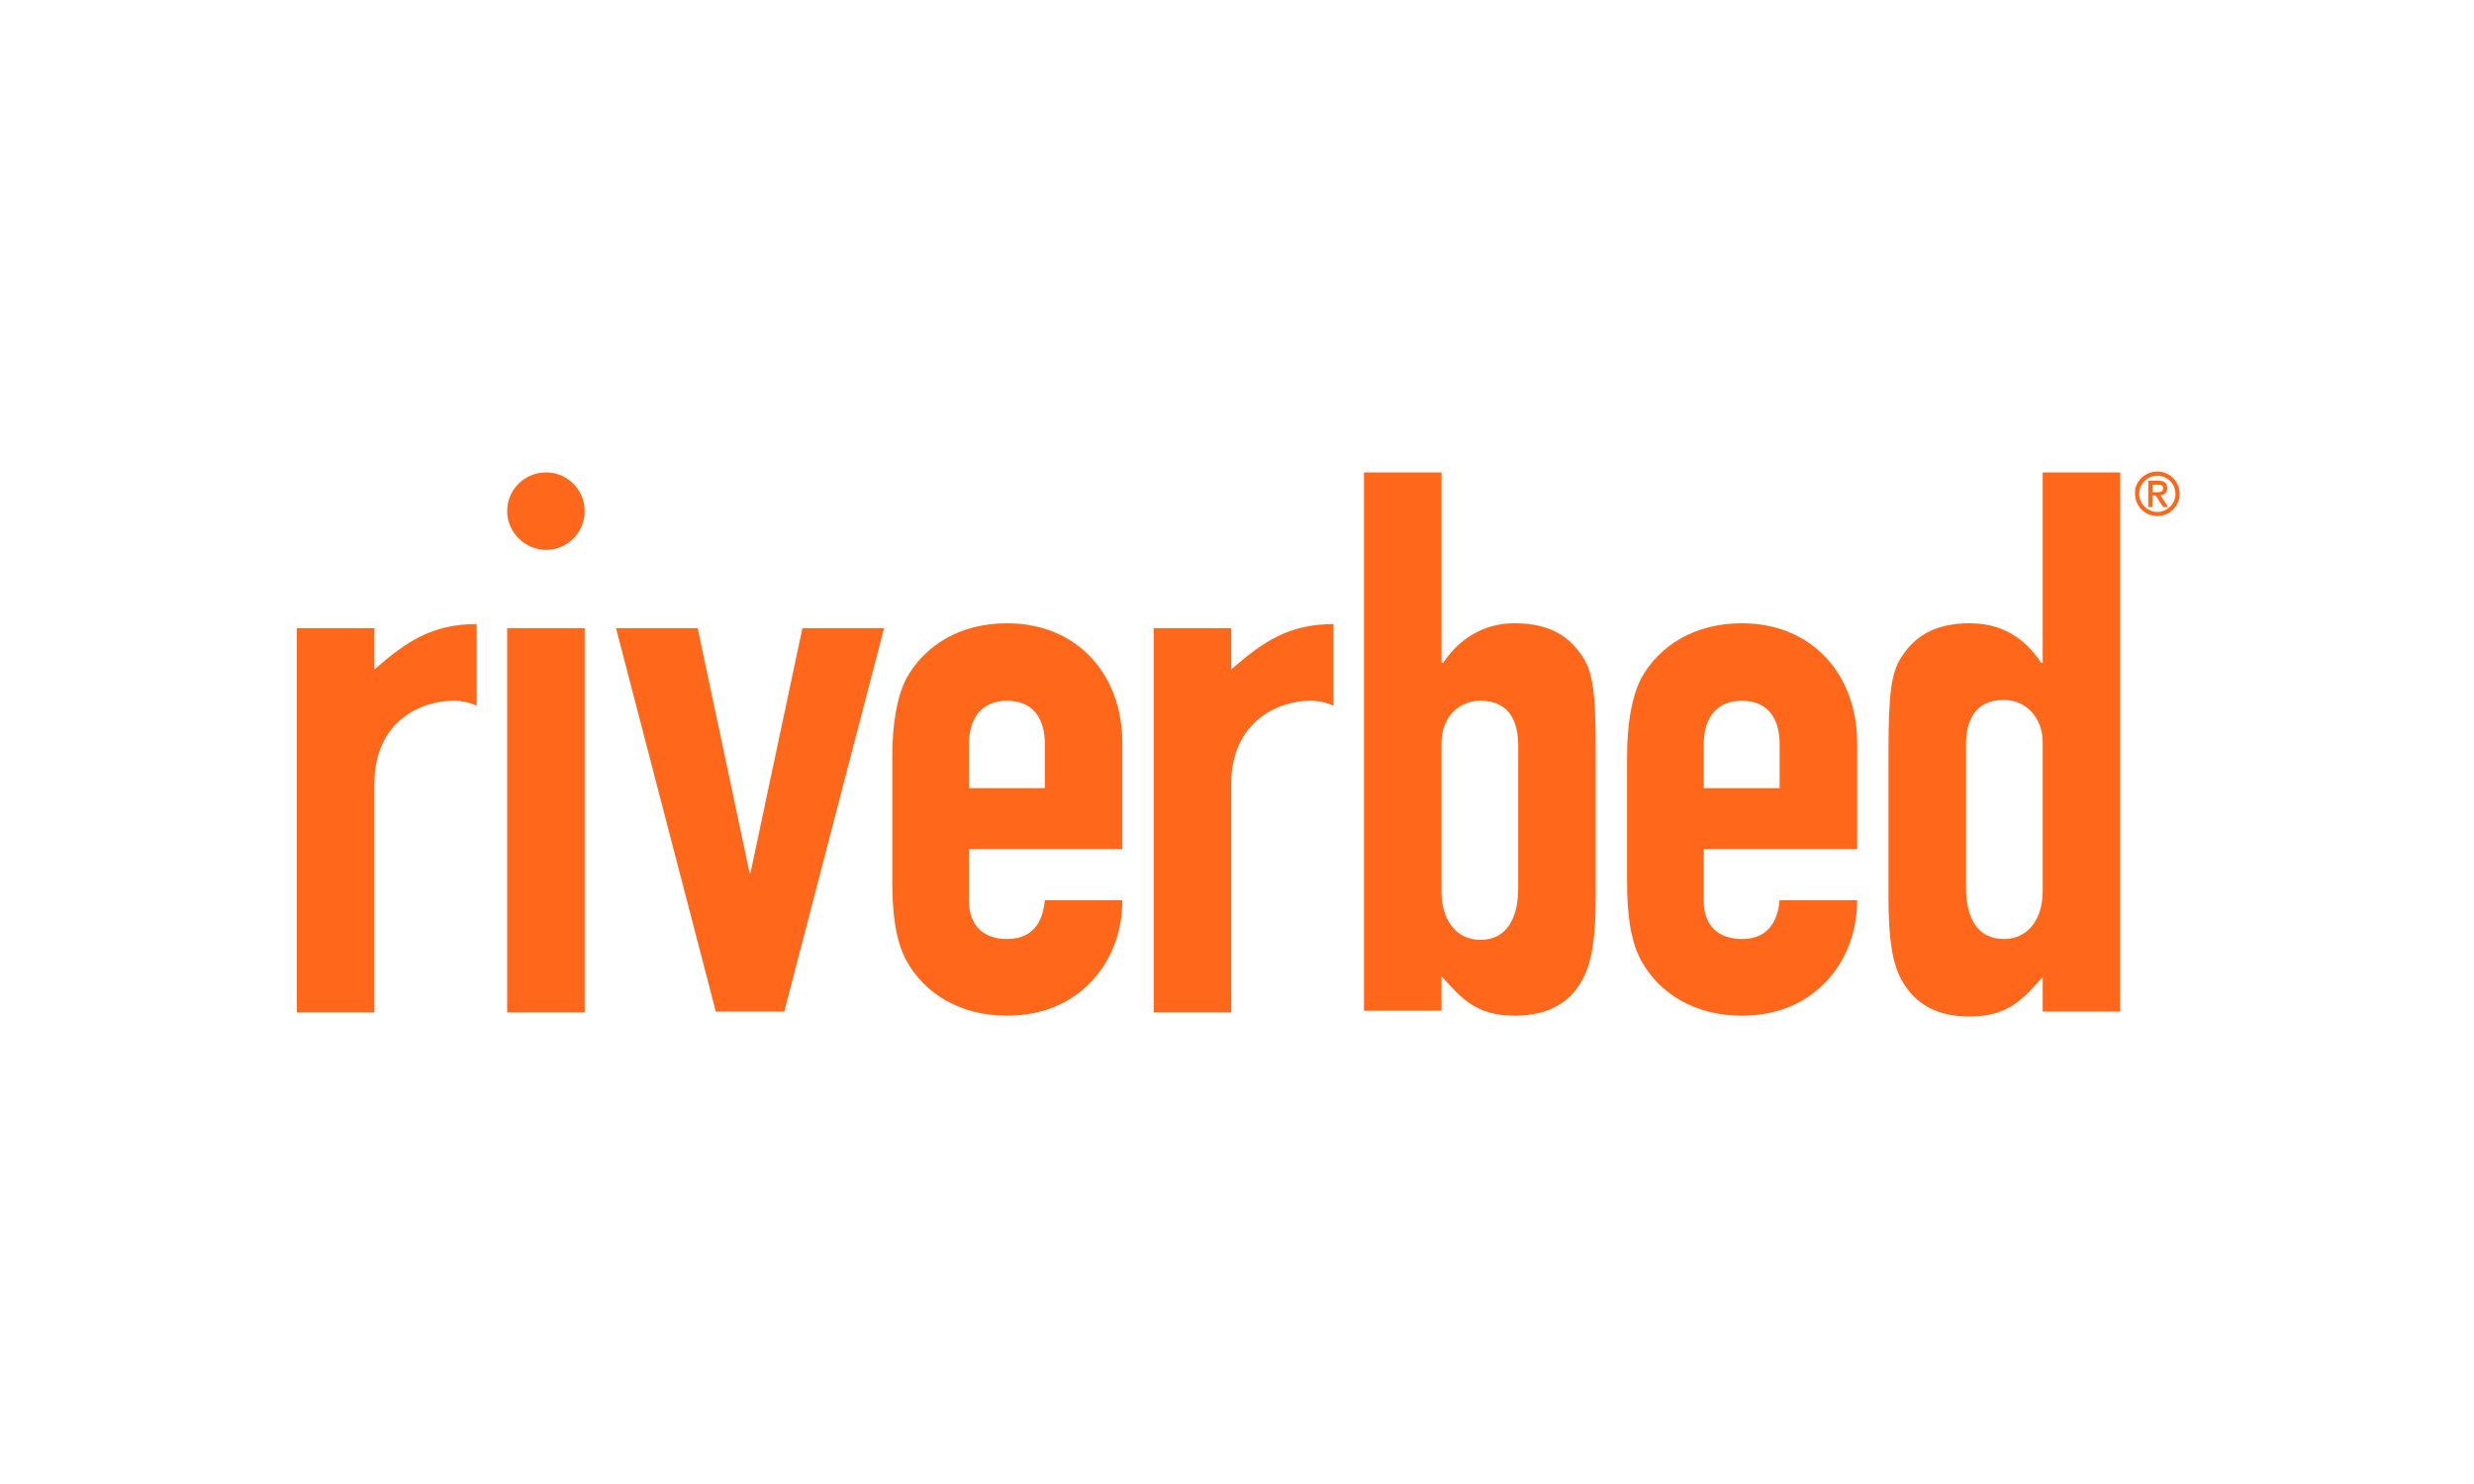
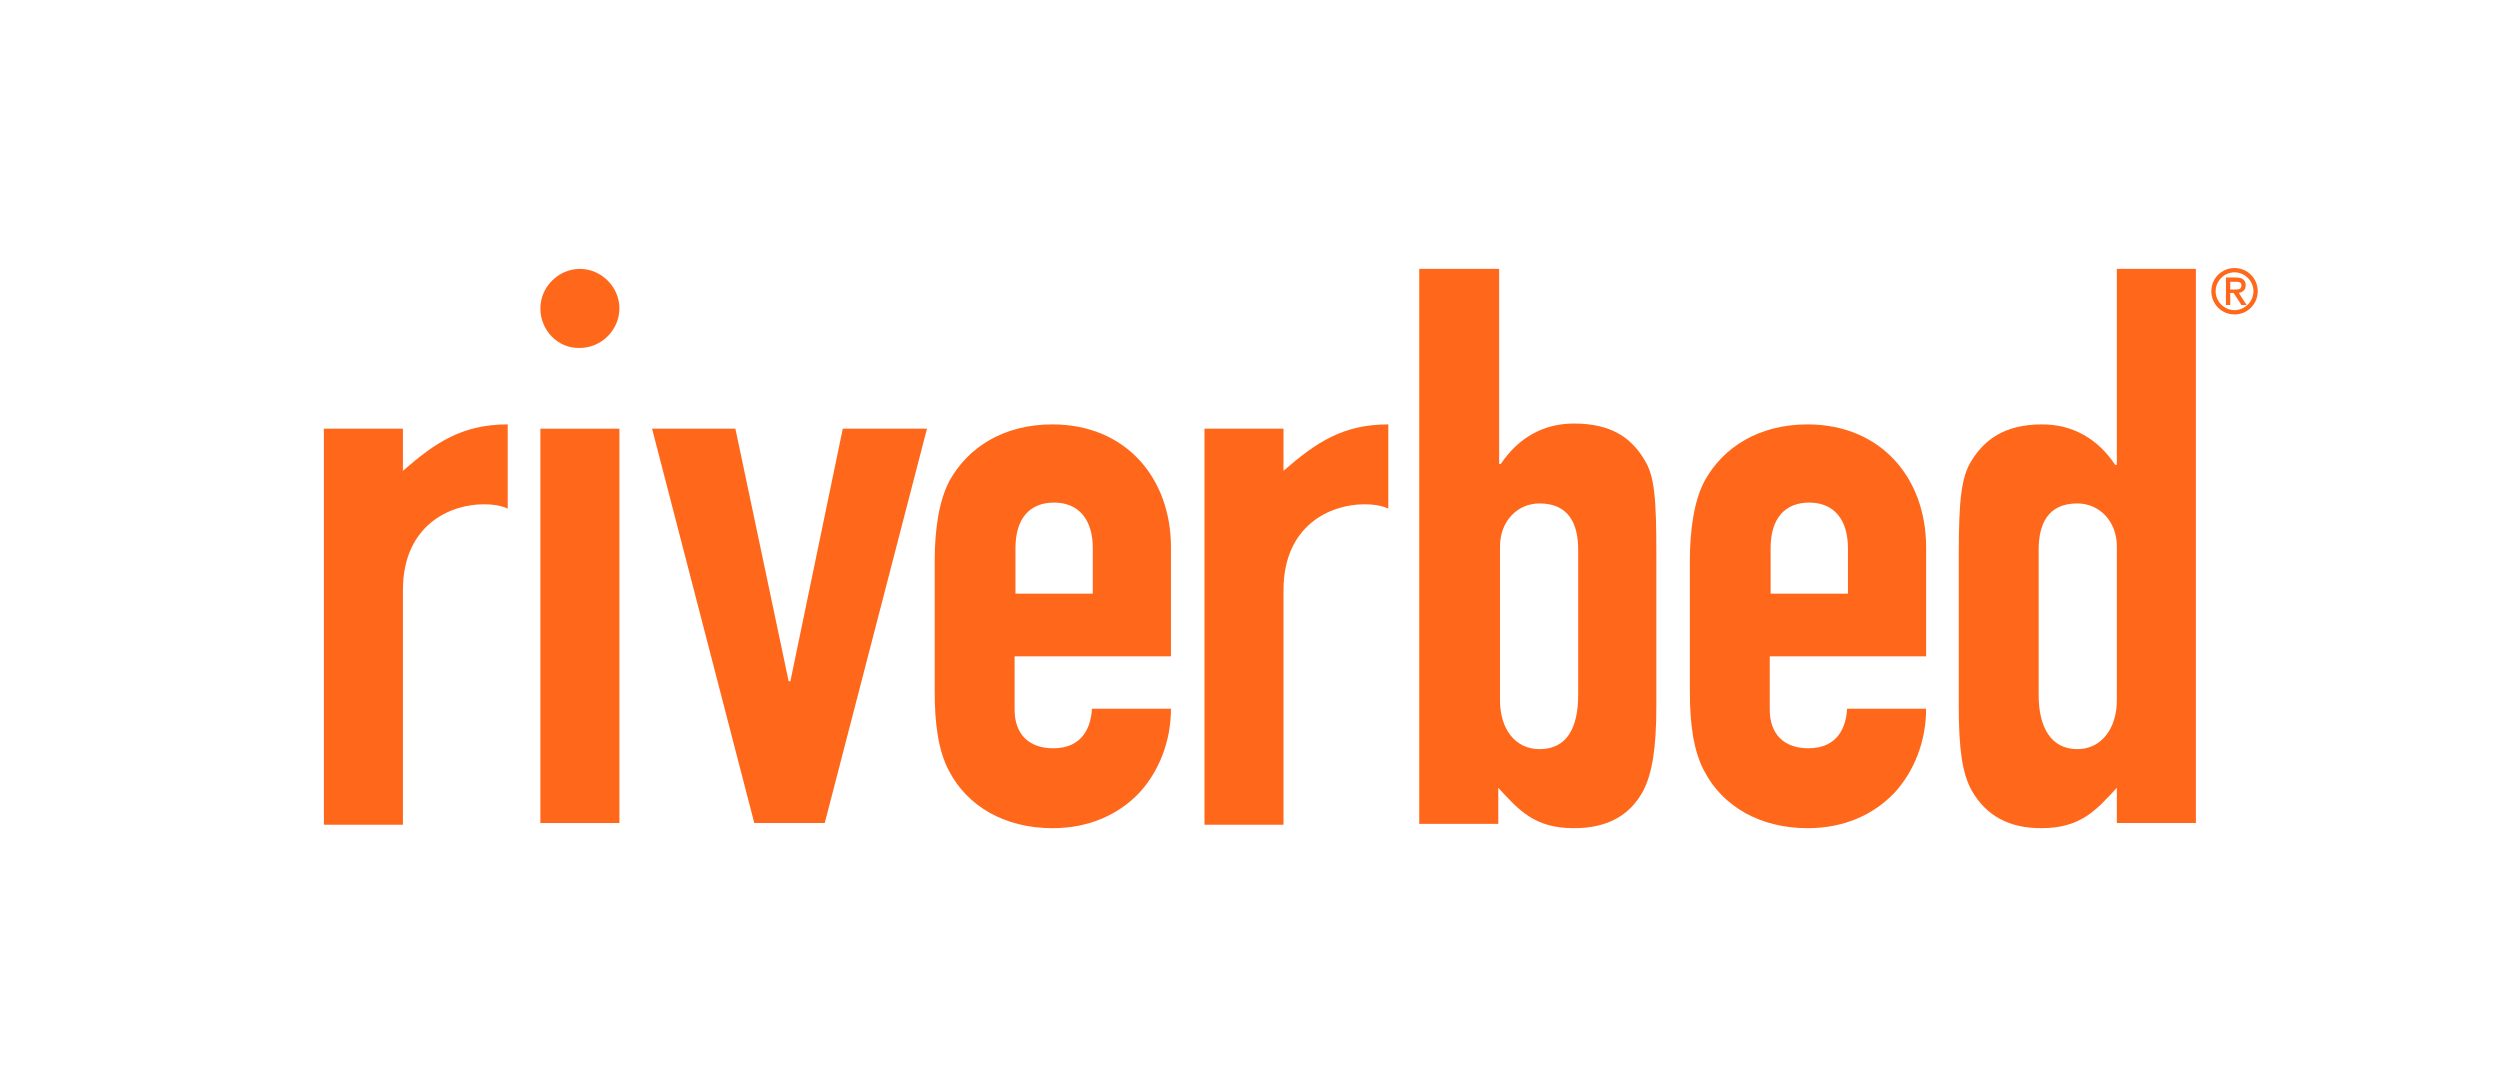
- <svg xmlns="http://www.w3.org/2000/svg" version="1.1" id="Layer_1" x="0px" y="0px" viewBox="0 0 300 180" style="enable-background:new 0 0 300 180;" xml:space="preserve">
+ <svg xmlns="http://www.w3.org/2000/svg" version="1.1" id="Layer_1" x="0px" y="0px" viewBox="0 0 291 125" style="enable-background:new 0 0 291 125;" xml:space="preserve">
  <style type="text/css">
	.st0{fill-rule:evenodd;clip-rule:evenodd;fill:#FF671B;}
</style>
-   <path class="st0" d="M36,76.2h9.4v5c3.9-3.4,7-5.5,12.4-5.5v9.9c-0.9-0.4-1.8-0.6-2.8-0.6c-4,0-9.6,2.5-9.6,10.1v27.7H36V76.2z" />
-   <path class="st0" d="M61.5,62c0-2.6,2.1-4.7,4.7-4.7c2.6,0,4.7,2.1,4.7,4.7c0,2.6-2.1,4.7-4.7,4.7C63.7,66.7,61.5,64.6,61.5,62" />
-   <rect x="61.5" y="76.2" class="st0" width="9.4" height="46.6" />
-   <polygon class="st0" points="95.1,122.7 86.8,122.7 74.7,76.2 84.6,76.2 90.9,105.9 91,105.9 97.3,76.2 107.2,76.2 " />
-   <path class="st0" d="M117.5,103v6.3c0,2.9,1.7,4.6,4.6,4.6c3.6,0,4.4-2.7,4.6-4.7h9.4c0,3.9-1.4,7.4-3.8,9.9  c-2.5,2.6-5.9,4.1-10.2,4.1c-5.7,0-10-2.7-12.2-6.7c-1.3-2.4-1.7-5.7-1.7-9.5V91.8c0-3.8,0.5-7.1,1.7-9.5c2.2-4,6.5-6.7,12.2-6.7  c8.6,0,14,6.3,14,14.5V103H117.5z M117.5,95.6h9.2v-5.3c0-3.5-1.7-5.3-4.6-5.3c-2.8,0-4.6,1.8-4.6,5.3V95.6z" />
-   <path class="st0" d="M139.9,76.2h9.4v5c3.9-3.4,7-5.5,12.4-5.5v9.9c-0.9-0.4-1.8-0.6-2.8-0.6c-3.9,0-9.6,2.5-9.6,10.1v27.7h-9.4  V76.2z" />
-   <path class="st0" d="M165.4,57.3h9.4v23.1h0.2c2-3,5-4.8,8.6-4.8c4.5,0,6.8,1.7,8.4,4.2c1.2,1.9,1.5,4.6,1.5,11.3v17.7  c0,5.1-0.5,8-1.6,10c-1.6,3-4.4,4.4-8.2,4.4c-4.7,0-6.5-2.1-8.9-4.8v4.2h-9.4V57.3z M184.1,90.5c0-2.9-1-5.5-4.6-5.5  c-2.7,0-4.7,2.1-4.7,5.1v18.1c0,3.4,1.8,5.8,4.7,5.8c3.2,0,4.6-2.6,4.6-6.3V90.5z" />
-   <path class="st0" d="M206.6,103v6.3c0,2.9,1.7,4.6,4.6,4.6c3.6,0,4.4-2.7,4.6-4.7h9.4c0,3.9-1.4,7.4-3.8,9.9  c-2.5,2.6-5.9,4.1-10.2,4.1c-5.7,0-10-2.7-12.2-6.7c-1.3-2.4-1.7-5.7-1.7-9.5V91.8c0-3.8,0.5-7.1,1.7-9.5c2.2-4,6.5-6.7,12.2-6.7  c8.6,0,14,6.3,14,14.5l0,12.9H206.6z M206.6,95.6h9.2v-5.3c0-3.5-1.7-5.3-4.6-5.3c-2.8,0-4.6,1.8-4.6,5.3V95.6z" />
-   <path class="st0" d="M247.7,118.5c-2.4,2.7-4.2,4.8-8.9,4.8c-3.8,0-6.5-1.4-8.2-4.4c-1.1-2-1.6-4.9-1.6-10V91.1  c0-6.7,0.3-9.4,1.5-11.3c1.6-2.5,3.9-4.2,8.4-4.2c3.7,0,6.6,1.7,8.6,4.8h0.2V57.3h9.4v65.4h-9.4V118.5z M238.4,107.6  c0,3.8,1.4,6.3,4.6,6.3c2.9,0,4.7-2.4,4.7-5.8V90c0-2.9-2-5.1-4.7-5.1c-3.6,0-4.6,2.6-4.6,5.5V107.6z" />
-   <path class="st0" d="M261.6,57.2c1.5,0,2.7,1.2,2.7,2.7c0,1.5-1.2,2.7-2.7,2.7c-1.5,0-2.7-1.2-2.7-2.7  C258.8,58.4,260.1,57.2,261.6,57.2 M261.6,57.7c-1.2,0-2.2,1-2.2,2.2c0,1.2,1,2.2,2.2,2.2c1.2,0,2.2-1,2.2-2.2  C263.8,58.7,262.8,57.7,261.6,57.7z M260.5,58.3h1.2c0.7,0,1.1,0.3,1.1,0.9c0,0.6-0.4,0.8-0.8,0.9l0.9,1.4h-0.6l-0.9-1.4H261v1.4  h-0.5V58.3z M261,59.7h0.6c0.5,0,0.7-0.1,0.7-0.5c0-0.3-0.2-0.4-0.6-0.4H261V59.7z" />
+   <path class="st0" d="M37.7,49.9h9.2v4.9c3.8-3.3,6.9-5.4,12.2-5.4v9.8c-0.9-0.4-1.8-0.5-2.8-0.5c-3.9,0-9.4,2.4-9.4,10v27.3h-9.2  V49.9z" />
+   <path class="st0" d="M62.9,35.9c0-2.5,2.1-4.6,4.6-4.6c2.5,0,4.6,2.1,4.6,4.6c0,2.5-2.1,4.6-4.6,4.6C65,40.6,62.9,38.5,62.9,35.9" />
+   <rect x="62.9" y="49.9" class="st0" width="9.2" height="45.9" />
+   <polygon class="st0" points="96,95.8 87.8,95.8 75.9,49.9 85.6,49.9 91.8,79.3 92,79.3 98.1,49.9 107.9,49.9 " />
+   <path class="st0" d="M118.1,76.4v6.2c0,2.9,1.7,4.5,4.5,4.5c3.5,0,4.4-2.6,4.5-4.6h9.2c0,3.8-1.4,7.3-3.7,9.8  c-2.4,2.5-5.8,4.1-10.1,4.1c-5.6,0-9.9-2.6-12-6.6c-1.3-2.4-1.7-5.6-1.7-9.3V65.3c0-3.7,0.5-7,1.7-9.3c2.2-4,6.4-6.6,12-6.6  c8.5,0,13.8,6.2,13.8,14.3v12.7H118.1z M118.1,69.1h9.1v-5.3c0-3.4-1.7-5.3-4.5-5.3c-2.8,0-4.5,1.8-4.5,5.3V69.1z" />
+   <path class="st0" d="M140.2,49.9h9.2v4.9c3.8-3.3,6.9-5.4,12.2-5.4v9.8c-0.9-0.4-1.8-0.5-2.8-0.5c-3.9,0-9.4,2.4-9.4,10v27.3h-9.2  V49.9z" />
+   <path class="st0" d="M165.3,31.3h9.2v22.7h0.2c2-3,4.9-4.7,8.5-4.7c4.4,0,6.7,1.7,8.2,4.2c1.2,1.9,1.4,4.5,1.4,11.1v17.5  c0,5.1-0.5,7.9-1.5,9.9c-1.6,3-4.3,4.4-8.1,4.4c-4.6,0-6.4-2.1-8.8-4.7v4.2h-9.2V31.3z M183.7,64c0-2.9-1-5.4-4.5-5.4  c-2.6,0-4.6,2.1-4.6,5v17.9c0,3.4,1.8,5.7,4.6,5.7c3.2,0,4.5-2.5,4.5-6.3V64z" />
+   <path class="st0" d="M206,76.4v6.2c0,2.9,1.7,4.5,4.5,4.5c3.5,0,4.4-2.6,4.5-4.6h9.2c0,3.8-1.4,7.3-3.7,9.8  c-2.4,2.5-5.8,4.1-10.1,4.1c-5.6,0-9.9-2.6-12-6.6c-1.3-2.4-1.7-5.6-1.7-9.3V65.3c0-3.7,0.5-7,1.7-9.3c2.2-4,6.4-6.6,12-6.6  c8.5,0,13.8,6.2,13.8,14.3l0,12.7H206z M206,69.1h9.1v-5.3c0-3.4-1.7-5.3-4.5-5.3c-2.8,0-4.5,1.8-4.5,5.3V69.1z" />
+   <path class="st0" d="M246.4,91.7c-2.4,2.6-4.2,4.7-8.8,4.7c-3.7,0-6.4-1.4-8.1-4.4c-1.1-2-1.5-4.8-1.5-9.9V64.7  c0-6.6,0.3-9.2,1.5-11.1c1.5-2.4,3.8-4.2,8.2-4.2c3.6,0,6.5,1.7,8.5,4.7h0.2V31.3h9.2v64.5h-9.2V91.7z M237.3,80.9  c0,3.7,1.4,6.3,4.5,6.3c2.8,0,4.6-2.4,4.6-5.7V63.6c0-2.9-2-5-4.6-5c-3.5,0-4.5,2.5-4.5,5.4V80.9z" />
+   <path class="st0" d="M260.1,31.2c1.5,0,2.7,1.2,2.7,2.7c0,1.5-1.2,2.7-2.7,2.7c-1.5,0-2.7-1.2-2.7-2.7  C257.4,32.4,258.6,31.2,260.1,31.2 M260.1,31.7c-1.2,0-2.2,1-2.2,2.2c0,1.2,1,2.2,2.2,2.2c1.2,0,2.2-1,2.2-2.2  C262.3,32.7,261.3,31.7,260.1,31.7z M259.1,32.3h1.2c0.7,0,1.1,0.3,1.1,0.9c0,0.6-0.4,0.8-0.8,0.9l0.9,1.4h-0.6l-0.9-1.4h-0.4v1.4  h-0.5V32.3z M259.6,33.7h0.6c0.5,0,0.7-0.1,0.7-0.5c0-0.3-0.2-0.4-0.6-0.4h-0.7V33.7z" />
</svg>
